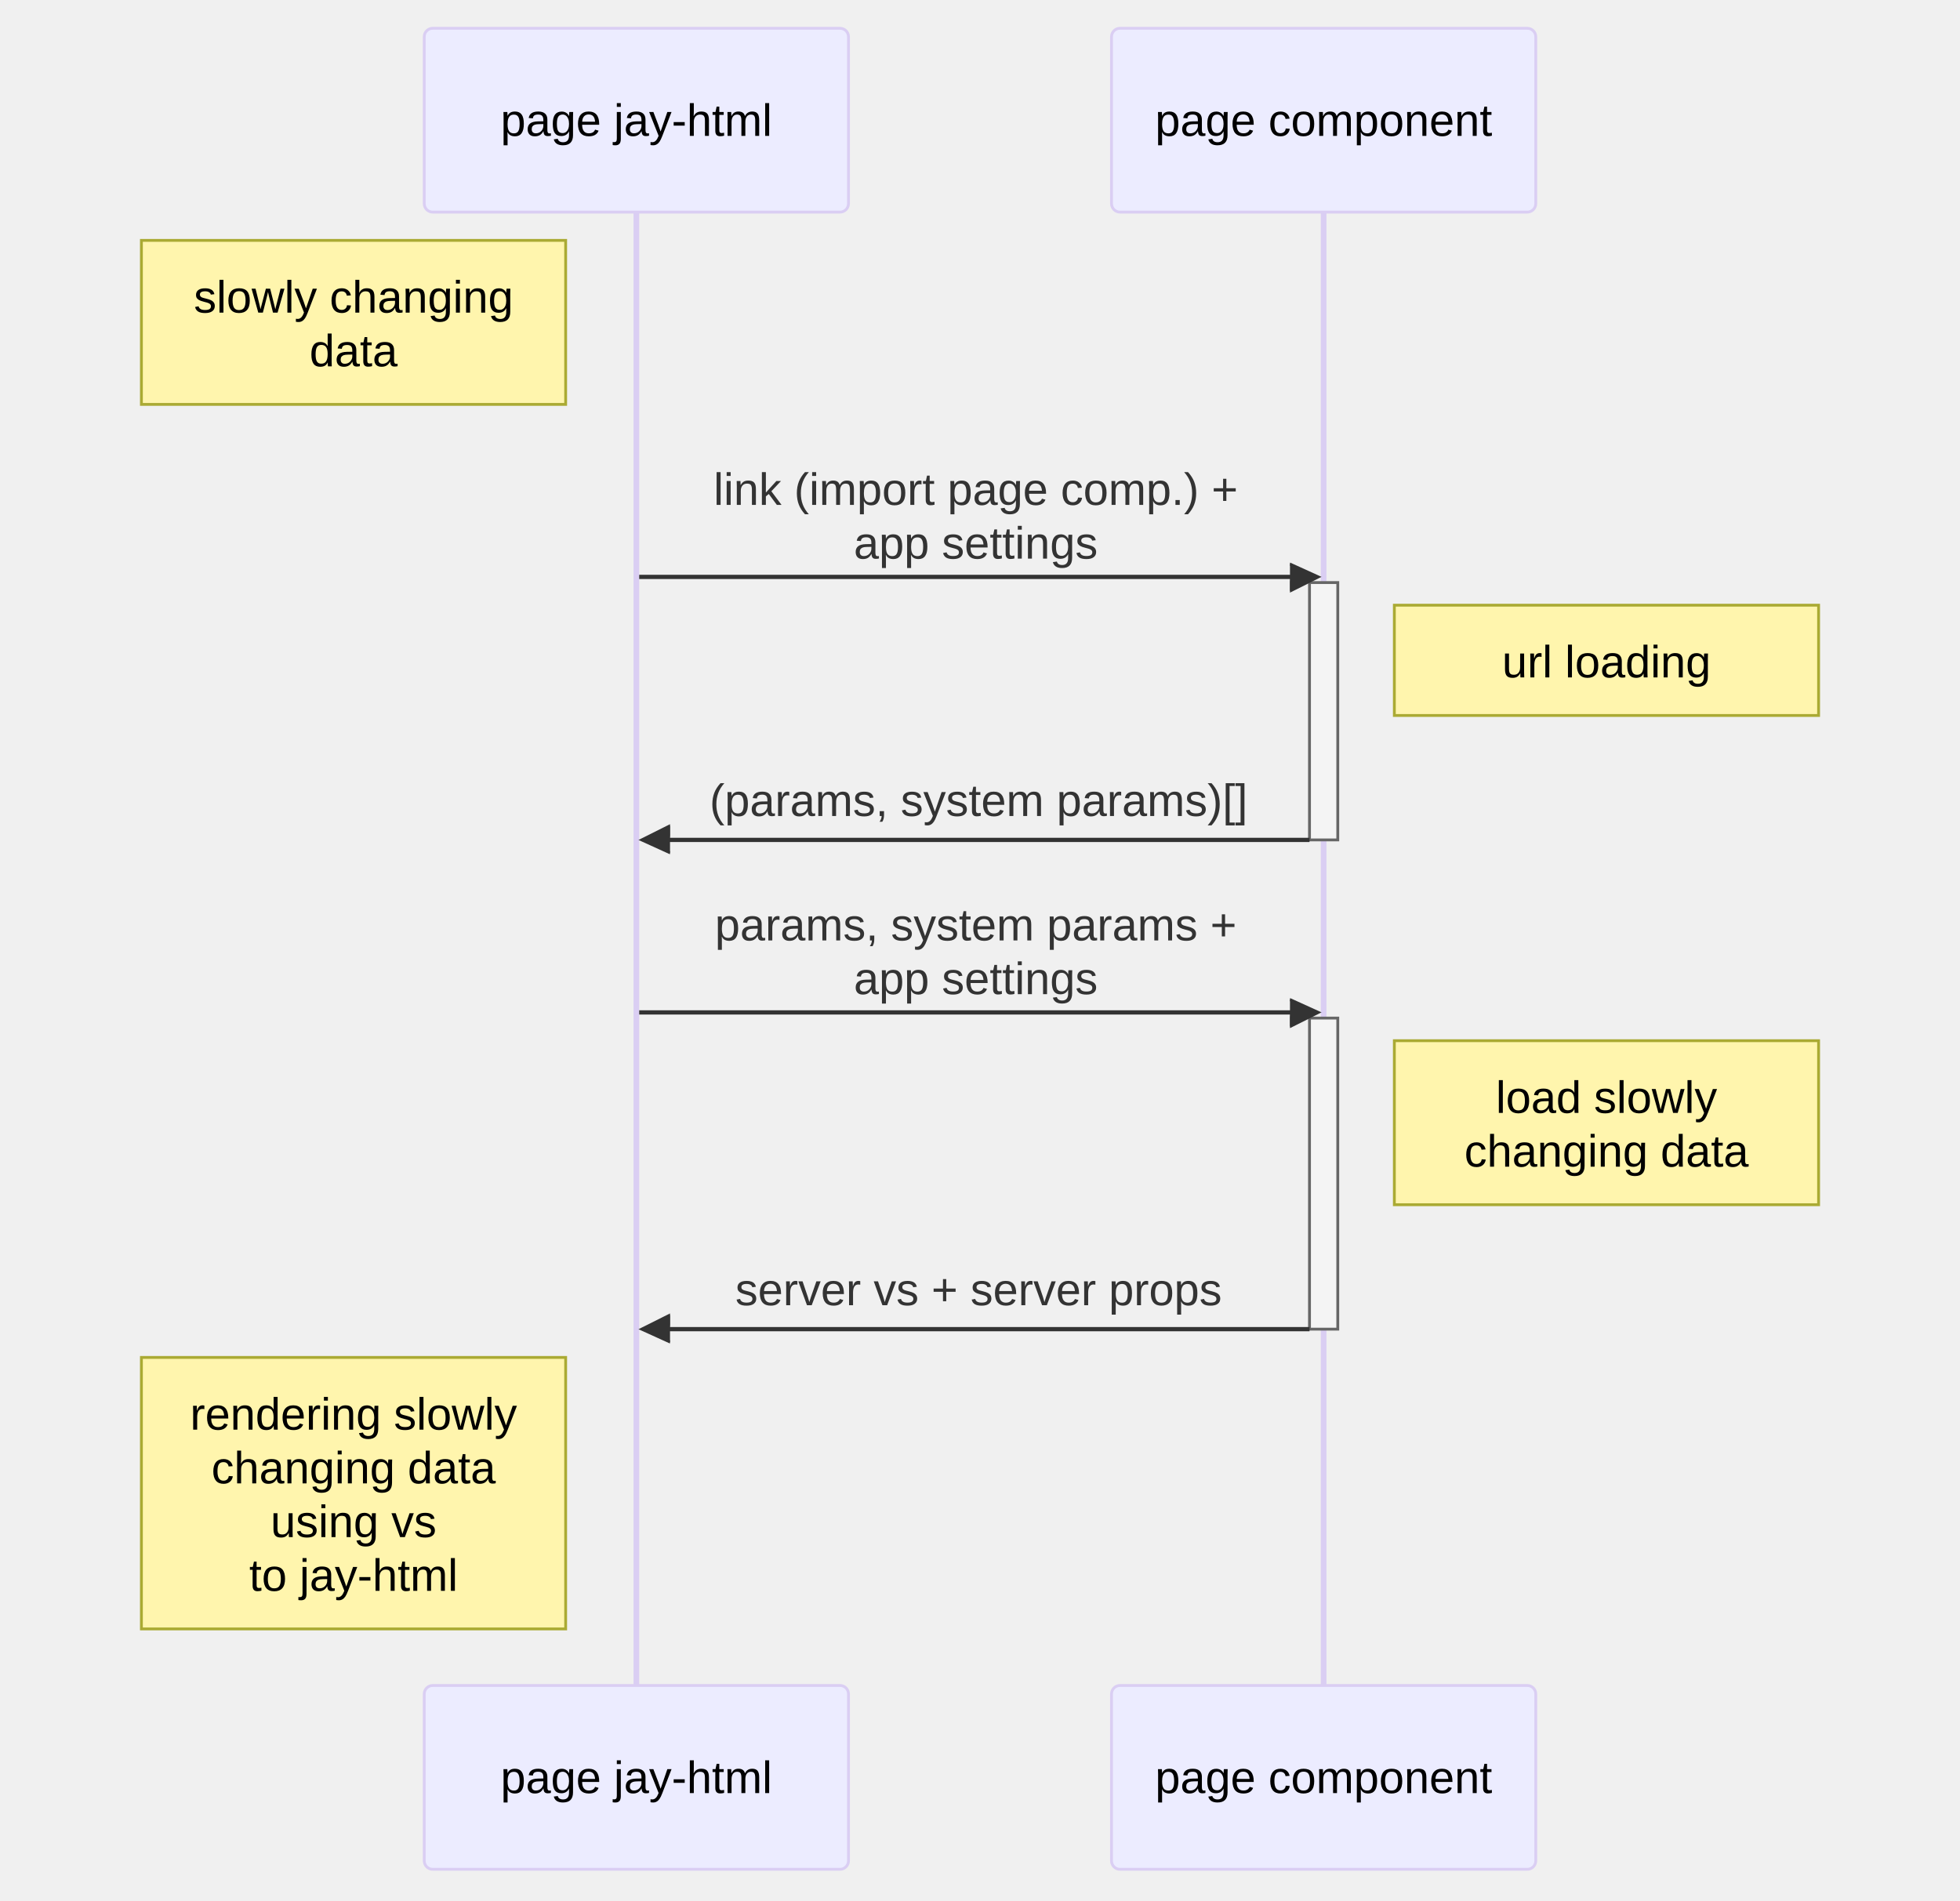
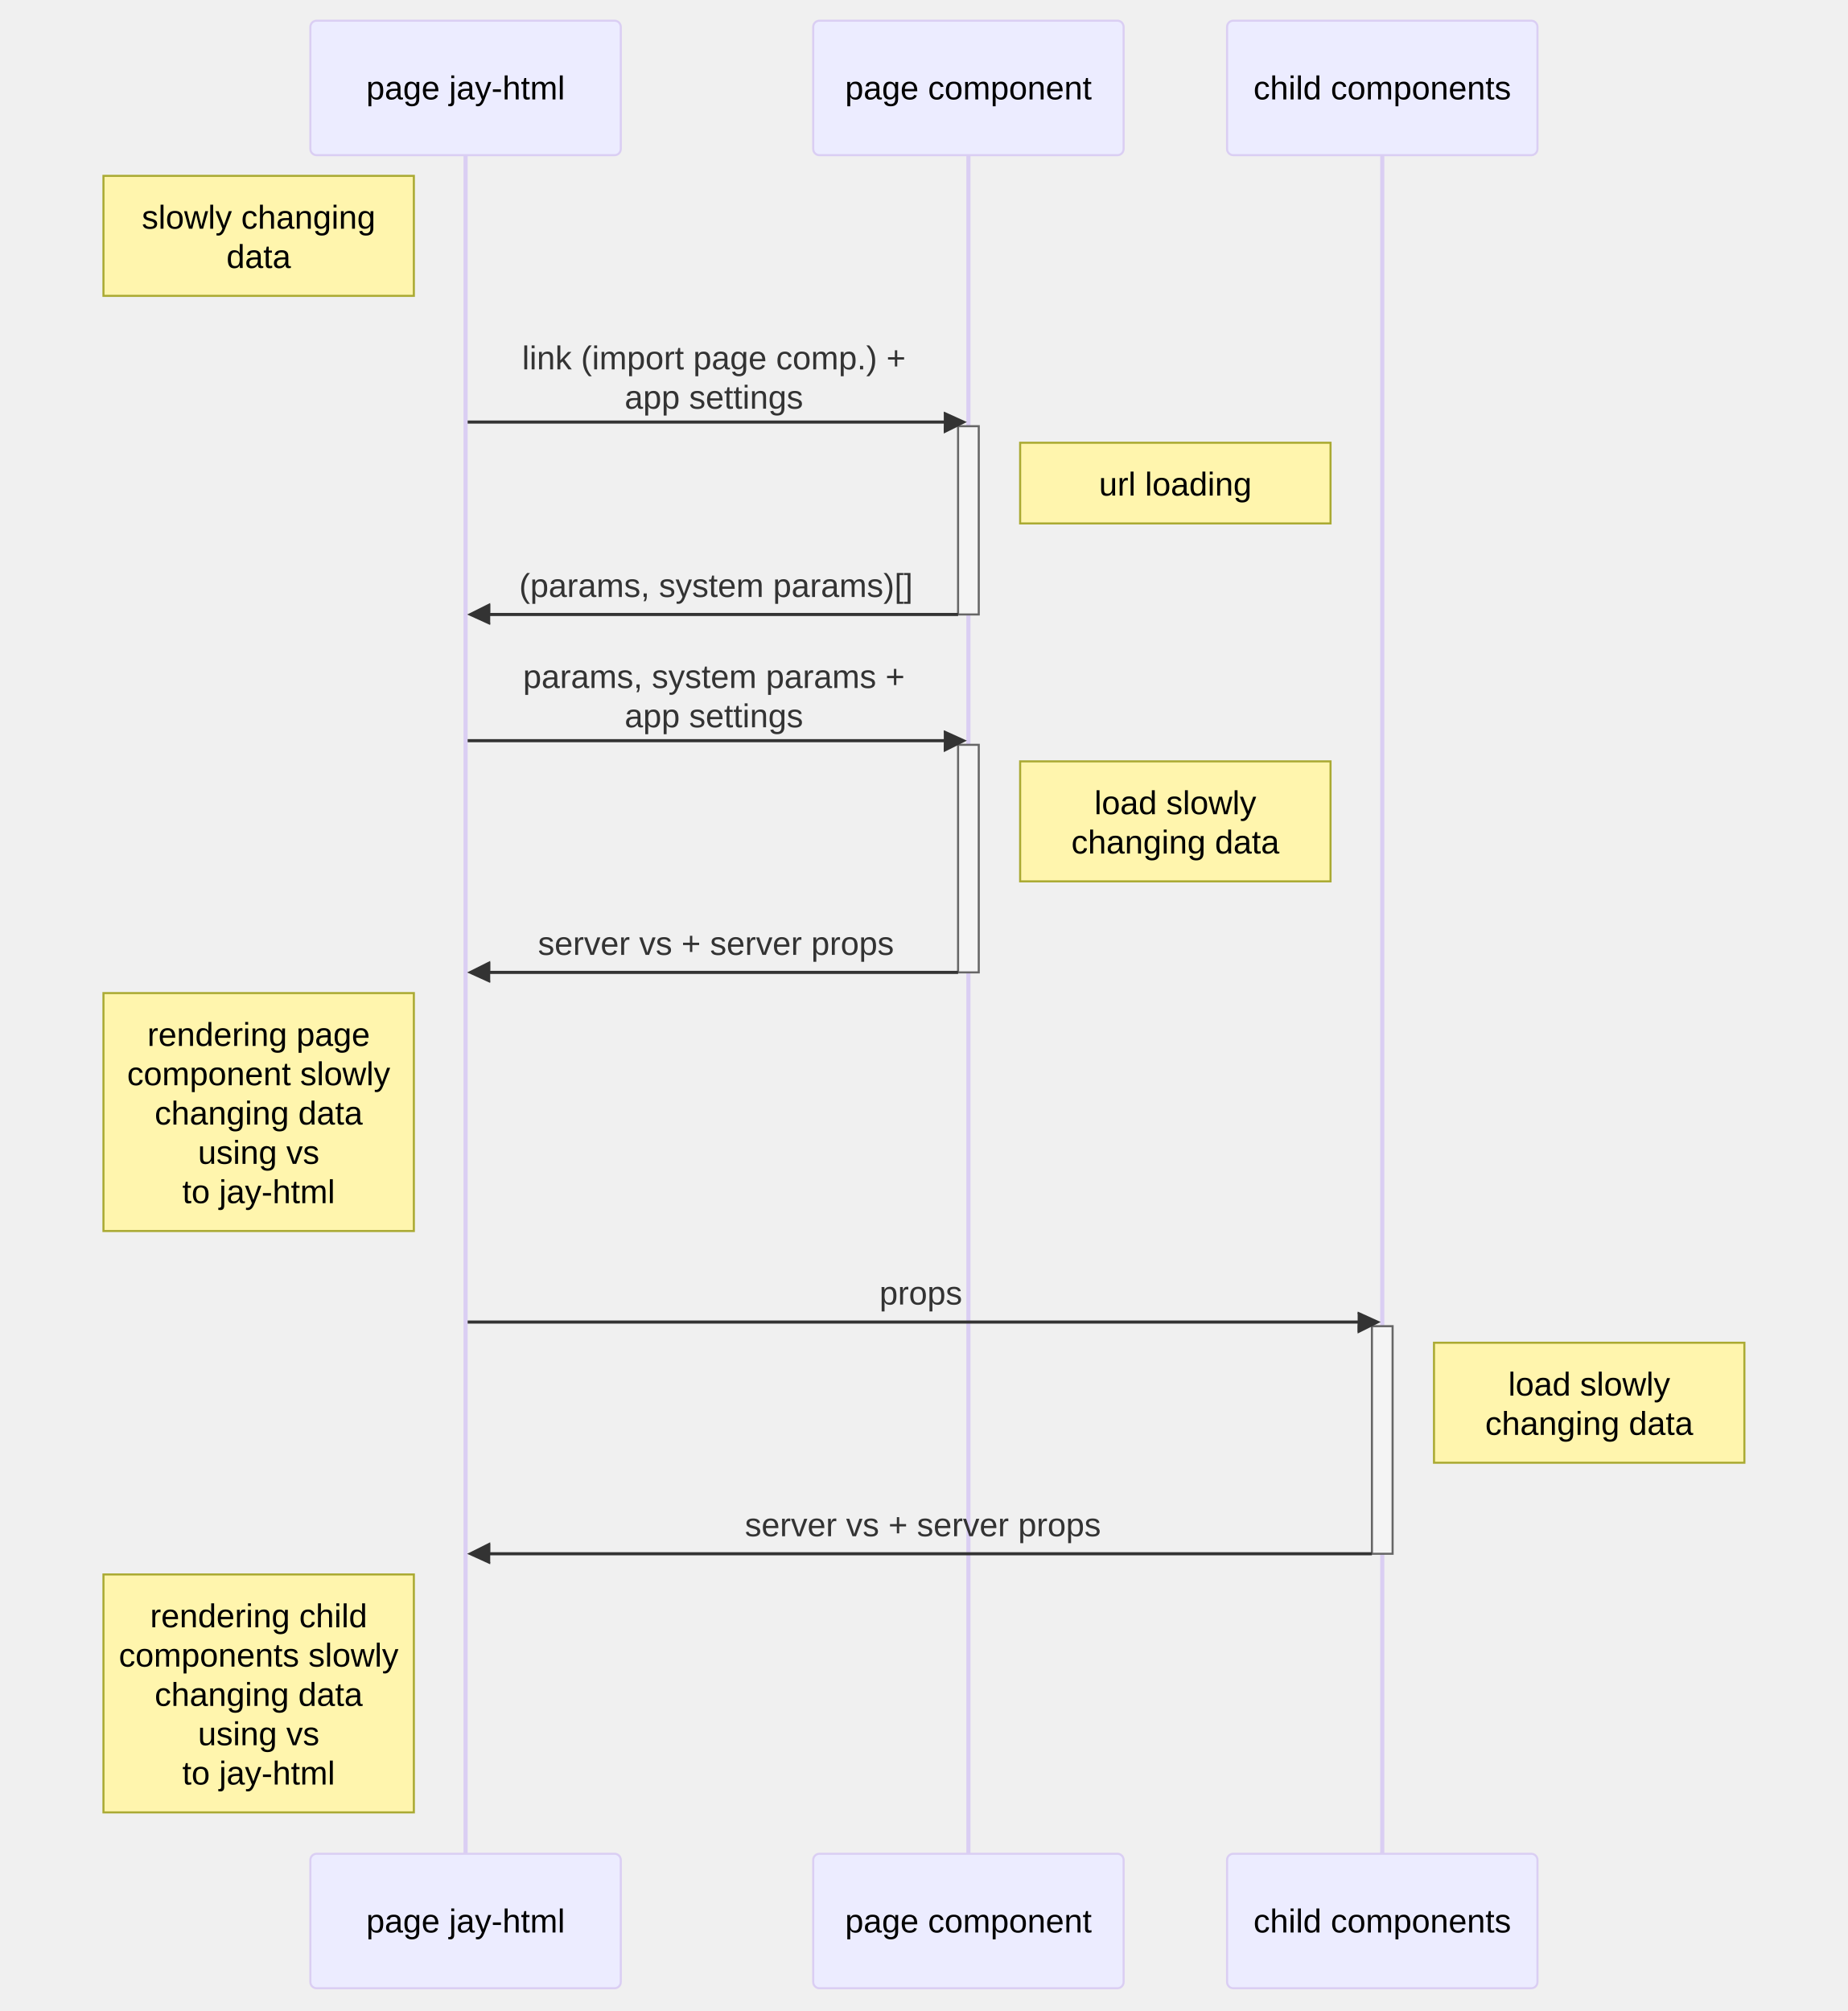
- <svg xmlns="http://www.w3.org/2000/svg" aria-roledescription="sequence" role="graphics-document document" viewBox="-150 -10 693 672" style="max-width: 693px; background-color: white;" width="100%" id="my-svg">
+ <svg xmlns="http://www.w3.org/2000/svg" aria-roledescription="sequence" role="graphics-document document" viewBox="-150 -10 893 972" style="max-width: 893px; background-color: white;" width="100%" id="my-svg">
  <g>
-     <rect class="actor actor-bottom" ry="3" rx="3" name="comp" height="65" width="150" stroke="#666" fill="#eaeaea" y="586" x="243" />
-     <text style="text-anchor: middle; font-size: 16px; font-weight: 400;" class="actor actor-box" alignment-baseline="central" dominant-baseline="central" y="618.5" x="318">
+     <rect class="actor actor-bottom" ry="3" rx="3" name="child" height="65" width="150" stroke="#666" fill="#eaeaea" y="886" x="443" />
+     <text style="text-anchor: middle; font-size: 16px; font-weight: 400;" class="actor actor-box" alignment-baseline="central" dominant-baseline="central" y="918.5" x="518">
+       <tspan dy="0" x="518">child components</tspan>
+     </text>
+   </g>
+   <g>
+     <rect class="actor actor-bottom" ry="3" rx="3" name="comp" height="65" width="150" stroke="#666" fill="#eaeaea" y="886" x="243" />
+     <text style="text-anchor: middle; font-size: 16px; font-weight: 400;" class="actor actor-box" alignment-baseline="central" dominant-baseline="central" y="918.5" x="318">
      <tspan dy="0" x="318">page component</tspan>
    </text>
  </g>
  <g>
-     <rect class="actor actor-bottom" ry="3" rx="3" name="page" height="65" width="150" stroke="#666" fill="#eaeaea" y="586" x="0" />
-     <text style="text-anchor: middle; font-size: 16px; font-weight: 400;" class="actor actor-box" alignment-baseline="central" dominant-baseline="central" y="618.5" x="75">
+     <rect class="actor actor-bottom" ry="3" rx="3" name="page" height="65" width="150" stroke="#666" fill="#eaeaea" y="886" x="0" />
+     <text style="text-anchor: middle; font-size: 16px; font-weight: 400;" class="actor actor-box" alignment-baseline="central" dominant-baseline="central" y="918.5" x="75">
      <tspan dy="0" x="75">page jay-html</tspan>
    </text>
  </g>
  <g>
-     <line name="comp" stroke="#999" stroke-width="0.5px" class="actor-line 200" y2="586" x2="318" y1="65" x1="318" id="actor1" />
+     <line name="child" stroke="#999" stroke-width="0.5px" class="actor-line 200" y2="886" x2="518" y1="65" x1="518" id="actor2" />
+     <g id="root-2">
+       <rect class="actor actor-top" ry="3" rx="3" name="child" height="65" width="150" stroke="#666" fill="#eaeaea" y="0" x="443" />
+       <text style="text-anchor: middle; font-size: 16px; font-weight: 400;" class="actor actor-box" alignment-baseline="central" dominant-baseline="central" y="32.5" x="518">
+         <tspan dy="0" x="518">child components</tspan>
+       </text>
+     </g>
+   </g>
+   <g>
+     <line name="comp" stroke="#999" stroke-width="0.5px" class="actor-line 200" y2="886" x2="318" y1="65" x1="318" id="actor1" />
    <g id="root-1">
      <rect class="actor actor-top" ry="3" rx="3" name="comp" height="65" width="150" stroke="#666" fill="#eaeaea" y="0" x="243" />
      <text style="text-anchor: middle; font-size: 16px; font-weight: 400;" class="actor actor-box" alignment-baseline="central" dominant-baseline="central" y="32.5" x="318">
        <tspan dy="0" x="318">page component</tspan>
      </text>
    </g>
  </g>
  <g>
-     <line name="page" stroke="#999" stroke-width="0.5px" class="actor-line 200" y2="586" x2="75" y1="65" x1="75" id="actor0" />
+     <line name="page" stroke="#999" stroke-width="0.5px" class="actor-line 200" y2="886" x2="75" y1="65" x1="75" id="actor0" />
    <g id="root-0">
      <rect class="actor actor-top" ry="3" rx="3" name="page" height="65" width="150" stroke="#666" fill="#eaeaea" y="0" x="0" />
      <text style="text-anchor: middle; font-size: 16px; font-weight: 400;" class="actor actor-box" alignment-baseline="central" dominant-baseline="central" y="32.5" x="75">
        <tspan dy="0" x="75">page jay-html</tspan>
      </text>
    </g>
  </g>
  <style>#my-svg{font-family:"trebuchet ms",verdana,arial,sans-serif;font-size:16px;fill:#333;}#my-svg .error-icon{fill:#552222;}#my-svg .error-text{fill:#552222;stroke:#552222;}#my-svg .edge-thickness-normal{stroke-width:1px;}#my-svg .edge-thickness-thick{stroke-width:3.5px;}#my-svg .edge-pattern-solid{stroke-dasharray:0;}#my-svg .edge-thickness-invisible{stroke-width:0;fill:none;}#my-svg .edge-pattern-dashed{stroke-dasharray:3;}#my-svg .edge-pattern-dotted{stroke-dasharray:2;}#my-svg .marker{fill:#333333;stroke:#333333;}#my-svg .marker.cross{stroke:#333333;}#my-svg svg{font-family:"trebuchet ms",verdana,arial,sans-serif;font-size:16px;}#my-svg p{margin:0;}#my-svg .actor{stroke:hsl(259.626, 59.777%, 87.902%);fill:#ECECFF;}#my-svg text.actor&gt;tspan{fill:black;stroke:none;}#my-svg .actor-line{stroke:hsl(259.626, 59.777%, 87.902%);}#my-svg .messageLine0{stroke-width:1.5;stroke-dasharray:none;stroke:#333;}#my-svg .messageLine1{stroke-width:1.5;stroke-dasharray:2,2;stroke:#333;}#my-svg #arrowhead path{fill:#333;stroke:#333;}#my-svg .sequenceNumber{fill:white;}#my-svg #sequencenumber{fill:#333;}#my-svg #crosshead path{fill:#333;stroke:#333;}#my-svg .messageText{fill:#333;stroke:none;}#my-svg .labelBox{stroke:hsl(259.626, 59.777%, 87.902%);fill:#ECECFF;}#my-svg .labelText,#my-svg .labelText&gt;tspan{fill:black;stroke:none;}#my-svg .loopText,#my-svg .loopText&gt;tspan{fill:black;stroke:none;}#my-svg .loopLine{stroke-width:2px;stroke-dasharray:2,2;stroke:hsl(259.626, 59.777%, 87.902%);fill:hsl(259.626, 59.777%, 87.902%);}#my-svg .note{stroke:#aaaa33;fill:#fff5ad;}#my-svg .noteText,#my-svg .noteText&gt;tspan{fill:black;stroke:none;}#my-svg .activation0{fill:#f4f4f4;stroke:#666;}#my-svg .activation1{fill:#f4f4f4;stroke:#666;}#my-svg .activation2{fill:#f4f4f4;stroke:#666;}#my-svg .actorPopupMenu{position:absolute;}#my-svg .actorPopupMenuPanel{position:absolute;fill:#ECECFF;box-shadow:0px 8px 16px 0px rgba(0,0,0,0.2);filter:drop-shadow(3px 5px 2px rgb(0 0 0 / 0.4));}#my-svg .actor-man line{stroke:hsl(259.626, 59.777%, 87.902%);fill:#ECECFF;}#my-svg .actor-man circle,#my-svg line{stroke:hsl(259.626, 59.777%, 87.902%);fill:#ECECFF;stroke-width:2px;}#my-svg :root{--mermaid-font-family:"trebuchet ms",verdana,arial,sans-serif;}</style>
  <g />
  <defs>
    <symbol height="24" width="24" id="computer">
      <path d="M2 2v13h20v-13h-20zm18 11h-16v-9h16v9zm-10.228 6l.466-1h3.524l.467 1h-4.457zm14.228 3h-24l2-6h2.104l-1.33 4h18.45l-1.297-4h2.073l2 6zm-5-10h-14v-7h14v7z" transform="scale(.5)" />
    </symbol>
  </defs>
  <defs>
    <symbol clip-rule="evenodd" fill-rule="evenodd" id="database">
      <path d="M12.258.001l.256.004.255.005.253.008.251.01.249.012.247.015.246.016.242.019.241.02.239.023.236.024.233.027.231.028.229.031.225.032.223.034.22.036.217.038.214.04.211.041.208.043.205.045.201.046.198.048.194.05.191.051.187.053.183.054.18.056.175.057.172.059.168.06.163.061.16.063.155.064.15.066.074.033.073.033.071.034.07.034.069.035.068.035.067.035.066.035.064.036.064.036.062.036.06.036.06.037.058.037.058.037.055.038.055.038.053.038.052.038.051.039.05.039.048.039.047.039.045.04.044.04.043.04.041.04.04.041.039.041.037.041.036.041.034.041.033.042.032.042.03.042.029.042.027.042.026.043.024.043.023.043.021.043.02.043.018.044.017.043.015.044.013.044.012.044.011.045.009.044.007.045.006.045.004.045.002.045.001.045v17l-.001.045-.002.045-.004.045-.006.045-.007.045-.009.044-.011.045-.012.044-.013.044-.015.044-.017.043-.018.044-.02.043-.021.043-.023.043-.024.043-.026.043-.027.042-.029.042-.03.042-.032.042-.033.042-.034.041-.036.041-.037.041-.039.041-.04.041-.041.04-.043.04-.044.04-.045.04-.047.039-.048.039-.05.039-.051.039-.052.038-.053.038-.055.038-.055.038-.058.037-.058.037-.06.037-.06.036-.062.036-.064.036-.064.036-.066.035-.067.035-.068.035-.069.035-.07.034-.071.034-.073.033-.074.033-.15.066-.155.064-.16.063-.163.061-.168.06-.172.059-.175.057-.18.056-.183.054-.187.053-.191.051-.194.05-.198.048-.201.046-.205.045-.208.043-.211.041-.214.04-.217.038-.22.036-.223.034-.225.032-.229.031-.231.028-.233.027-.236.024-.239.023-.241.02-.242.019-.246.016-.247.015-.249.012-.251.01-.253.008-.255.005-.256.004-.258.001-.258-.001-.256-.004-.255-.005-.253-.008-.251-.01-.249-.012-.247-.015-.245-.016-.243-.019-.241-.02-.238-.023-.236-.024-.234-.027-.231-.028-.228-.031-.226-.032-.223-.034-.22-.036-.217-.038-.214-.04-.211-.041-.208-.043-.204-.045-.201-.046-.198-.048-.195-.05-.19-.051-.187-.053-.184-.054-.179-.056-.176-.057-.172-.059-.167-.06-.164-.061-.159-.063-.155-.064-.151-.066-.074-.033-.072-.033-.072-.034-.07-.034-.069-.035-.068-.035-.067-.035-.066-.035-.064-.036-.063-.036-.062-.036-.061-.036-.06-.037-.058-.037-.057-.037-.056-.038-.055-.038-.053-.038-.052-.038-.051-.039-.049-.039-.049-.039-.046-.039-.046-.04-.044-.04-.043-.04-.041-.04-.04-.041-.039-.041-.037-.041-.036-.041-.034-.041-.033-.042-.032-.042-.03-.042-.029-.042-.027-.042-.026-.043-.024-.043-.023-.043-.021-.043-.02-.043-.018-.044-.017-.043-.015-.044-.013-.044-.012-.044-.011-.045-.009-.044-.007-.045-.006-.045-.004-.045-.002-.045-.001-.045v-17l.001-.045.002-.045.004-.045.006-.045.007-.045.009-.044.011-.045.012-.044.013-.044.015-.044.017-.043.018-.044.02-.043.021-.043.023-.043.024-.043.026-.043.027-.042.029-.042.03-.042.032-.042.033-.042.034-.041.036-.041.037-.041.039-.041.04-.041.041-.04.043-.04.044-.04.046-.04.046-.039.049-.039.049-.039.051-.039.052-.038.053-.038.055-.038.056-.038.057-.037.058-.037.06-.037.061-.036.062-.036.063-.036.064-.036.066-.035.067-.035.068-.035.069-.035.07-.034.072-.034.072-.033.074-.033.151-.066.155-.064.159-.063.164-.061.167-.06.172-.059.176-.057.179-.056.184-.054.187-.053.19-.051.195-.05.198-.048.201-.046.204-.045.208-.043.211-.041.214-.04.217-.038.22-.036.223-.034.226-.032.228-.031.231-.028.234-.027.236-.024.238-.023.241-.02.243-.019.245-.016.247-.015.249-.012.251-.01.253-.008.255-.005.256-.004.258-.001.258.001zm-9.258 20.499v.01l.001.021.003.021.004.022.005.021.006.022.007.022.009.023.01.022.011.023.012.023.013.023.015.023.016.024.017.023.018.024.019.024.021.024.022.025.023.024.024.025.052.049.056.05.061.051.066.051.07.051.075.051.079.052.084.052.088.052.092.052.097.052.102.051.105.052.11.052.114.051.119.051.123.051.127.05.131.05.135.05.139.048.144.049.147.047.152.047.155.047.16.045.163.045.167.043.171.043.176.041.178.041.183.039.187.039.19.037.194.035.197.035.202.033.204.031.209.03.212.029.216.027.219.025.222.024.226.021.23.02.233.018.236.016.24.015.243.012.246.01.249.008.253.005.256.004.259.001.26-.001.257-.004.254-.005.25-.008.247-.011.244-.012.241-.014.237-.016.233-.018.231-.021.226-.021.224-.024.22-.026.216-.027.212-.028.21-.031.205-.031.202-.034.198-.034.194-.036.191-.037.187-.039.183-.04.179-.04.175-.042.172-.043.168-.044.163-.045.16-.046.155-.046.152-.047.148-.048.143-.049.139-.049.136-.05.131-.05.126-.05.123-.051.118-.052.114-.051.11-.052.106-.052.101-.052.096-.052.092-.052.088-.053.083-.051.079-.052.074-.052.07-.051.065-.051.06-.051.056-.05.051-.05.023-.024.023-.025.021-.024.02-.024.019-.024.018-.024.017-.024.015-.023.014-.024.013-.023.012-.023.01-.023.01-.022.008-.022.006-.022.006-.022.004-.022.004-.021.001-.021.001-.021v-4.127l-.077.055-.08.053-.083.054-.085.053-.087.052-.09.052-.093.051-.095.05-.097.05-.1.049-.102.049-.105.048-.106.047-.109.047-.111.046-.114.045-.115.045-.118.044-.12.043-.122.042-.124.042-.126.041-.128.04-.13.04-.132.038-.134.038-.135.037-.138.037-.139.035-.142.035-.143.034-.144.033-.147.032-.148.031-.15.03-.151.03-.153.029-.154.027-.156.027-.158.026-.159.025-.161.024-.162.023-.163.022-.165.021-.166.02-.167.019-.169.018-.169.017-.171.016-.173.015-.173.014-.175.013-.175.012-.177.011-.178.01-.179.008-.179.008-.181.006-.182.005-.182.004-.184.003-.184.002h-.37l-.184-.002-.184-.003-.182-.004-.182-.005-.181-.006-.179-.008-.179-.008-.178-.01-.176-.011-.176-.012-.175-.013-.173-.014-.172-.015-.171-.016-.17-.017-.169-.018-.167-.019-.166-.02-.165-.021-.163-.022-.162-.023-.161-.024-.159-.025-.157-.026-.156-.027-.155-.027-.153-.029-.151-.03-.15-.03-.148-.031-.146-.032-.145-.033-.143-.034-.141-.035-.14-.035-.137-.037-.136-.037-.134-.038-.132-.038-.13-.04-.128-.04-.126-.041-.124-.042-.122-.042-.12-.044-.117-.043-.116-.045-.113-.045-.112-.046-.109-.047-.106-.047-.105-.048-.102-.049-.1-.049-.097-.05-.095-.05-.093-.052-.09-.051-.087-.052-.085-.053-.083-.054-.08-.054-.077-.054v4.127zm0-5.654v.011l.001.021.003.021.004.021.005.022.006.022.007.022.009.022.01.022.011.023.012.023.013.023.015.024.016.023.017.024.018.024.019.024.021.024.022.024.023.025.024.024.052.05.056.05.061.05.066.051.07.051.075.052.079.051.084.052.088.052.092.052.097.052.102.052.105.052.11.051.114.051.119.052.123.05.127.051.131.05.135.049.139.049.144.048.147.048.152.047.155.046.16.045.163.045.167.044.171.042.176.042.178.04.183.04.187.038.19.037.194.036.197.034.202.033.204.032.209.03.212.028.216.027.219.025.222.024.226.022.23.02.233.018.236.016.24.014.243.012.246.01.249.008.253.006.256.003.259.001.26-.001.257-.003.254-.006.25-.008.247-.01.244-.012.241-.015.237-.016.233-.018.231-.02.226-.022.224-.024.22-.025.216-.027.212-.029.21-.03.205-.032.202-.033.198-.035.194-.036.191-.037.187-.039.183-.039.179-.041.175-.042.172-.043.168-.044.163-.045.16-.045.155-.047.152-.047.148-.048.143-.048.139-.05.136-.049.131-.05.126-.051.123-.051.118-.051.114-.052.11-.052.106-.052.101-.052.096-.052.092-.052.088-.052.083-.052.079-.052.074-.051.07-.052.065-.051.06-.05.056-.051.051-.049.023-.025.023-.024.021-.025.02-.024.019-.024.018-.024.017-.024.015-.023.014-.023.013-.024.012-.022.01-.023.01-.023.008-.022.006-.022.006-.022.004-.021.004-.022.001-.021.001-.021v-4.139l-.077.054-.08.054-.083.054-.085.052-.087.053-.09.051-.093.051-.095.051-.097.05-.1.049-.102.049-.105.048-.106.047-.109.047-.111.046-.114.045-.115.044-.118.044-.12.044-.122.042-.124.042-.126.041-.128.04-.13.039-.132.039-.134.038-.135.037-.138.036-.139.036-.142.035-.143.033-.144.033-.147.033-.148.031-.15.03-.151.03-.153.028-.154.028-.156.027-.158.026-.159.025-.161.024-.162.023-.163.022-.165.021-.166.02-.167.019-.169.018-.169.017-.171.016-.173.015-.173.014-.175.013-.175.012-.177.011-.178.009-.179.009-.179.007-.181.007-.182.005-.182.004-.184.003-.184.002h-.37l-.184-.002-.184-.003-.182-.004-.182-.005-.181-.007-.179-.007-.179-.009-.178-.009-.176-.011-.176-.012-.175-.013-.173-.014-.172-.015-.171-.016-.17-.017-.169-.018-.167-.019-.166-.02-.165-.021-.163-.022-.162-.023-.161-.024-.159-.025-.157-.026-.156-.027-.155-.028-.153-.028-.151-.03-.15-.03-.148-.031-.146-.033-.145-.033-.143-.033-.141-.035-.14-.036-.137-.036-.136-.037-.134-.038-.132-.039-.13-.039-.128-.04-.126-.041-.124-.042-.122-.043-.12-.043-.117-.044-.116-.044-.113-.046-.112-.046-.109-.046-.106-.047-.105-.048-.102-.049-.1-.049-.097-.05-.095-.051-.093-.051-.09-.051-.087-.053-.085-.052-.083-.054-.08-.054-.077-.054v4.139zm0-5.666v.011l.001.02.003.022.004.021.005.022.006.021.007.022.009.023.01.022.011.023.012.023.013.023.015.023.016.024.017.024.018.023.019.024.021.025.022.024.023.024.024.025.052.05.056.05.061.05.066.051.07.051.075.052.079.051.084.052.088.052.092.052.097.052.102.052.105.051.11.052.114.051.119.051.123.051.127.05.131.05.135.05.139.049.144.048.147.048.152.047.155.046.16.045.163.045.167.043.171.043.176.042.178.04.183.04.187.038.19.037.194.036.197.034.202.033.204.032.209.03.212.028.216.027.219.025.222.024.226.021.23.02.233.018.236.017.24.014.243.012.246.01.249.008.253.006.256.003.259.001.26-.001.257-.003.254-.006.25-.008.247-.01.244-.013.241-.014.237-.016.233-.018.231-.02.226-.022.224-.024.22-.025.216-.027.212-.029.21-.03.205-.032.202-.033.198-.035.194-.036.191-.037.187-.039.183-.039.179-.041.175-.042.172-.043.168-.044.163-.045.16-.045.155-.047.152-.047.148-.048.143-.049.139-.049.136-.049.131-.051.126-.05.123-.051.118-.052.114-.051.11-.052.106-.052.101-.052.096-.052.092-.052.088-.052.083-.052.079-.052.074-.052.07-.051.065-.051.06-.051.056-.05.051-.049.023-.025.023-.025.021-.024.02-.024.019-.024.018-.024.017-.024.015-.023.014-.024.013-.023.012-.023.01-.022.01-.023.008-.022.006-.022.006-.022.004-.022.004-.021.001-.021.001-.021v-4.153l-.077.054-.08.054-.083.053-.085.053-.087.053-.09.051-.093.051-.095.051-.097.05-.1.049-.102.048-.105.048-.106.048-.109.046-.111.046-.114.046-.115.044-.118.044-.12.043-.122.043-.124.042-.126.041-.128.04-.13.039-.132.039-.134.038-.135.037-.138.036-.139.036-.142.034-.143.034-.144.033-.147.032-.148.032-.15.03-.151.03-.153.028-.154.028-.156.027-.158.026-.159.024-.161.024-.162.023-.163.023-.165.021-.166.02-.167.019-.169.018-.169.017-.171.016-.173.015-.173.014-.175.013-.175.012-.177.01-.178.01-.179.009-.179.007-.181.006-.182.006-.182.004-.184.003-.184.001-.185.001-.185-.001-.184-.001-.184-.003-.182-.004-.182-.006-.181-.006-.179-.007-.179-.009-.178-.01-.176-.01-.176-.012-.175-.013-.173-.014-.172-.015-.171-.016-.17-.017-.169-.018-.167-.019-.166-.02-.165-.021-.163-.023-.162-.023-.161-.024-.159-.024-.157-.026-.156-.027-.155-.028-.153-.028-.151-.03-.15-.03-.148-.032-.146-.032-.145-.033-.143-.034-.141-.034-.14-.036-.137-.036-.136-.037-.134-.038-.132-.039-.13-.039-.128-.041-.126-.041-.124-.041-.122-.043-.12-.043-.117-.044-.116-.044-.113-.046-.112-.046-.109-.046-.106-.048-.105-.048-.102-.048-.1-.05-.097-.049-.095-.051-.093-.051-.09-.052-.087-.052-.085-.053-.083-.053-.08-.054-.077-.054v4.153zm8.74-8.179l-.257.004-.254.005-.25.008-.247.011-.244.012-.241.014-.237.016-.233.018-.231.021-.226.022-.224.023-.22.026-.216.027-.212.028-.21.031-.205.032-.202.033-.198.034-.194.036-.191.038-.187.038-.183.04-.179.041-.175.042-.172.043-.168.043-.163.045-.16.046-.155.046-.152.048-.148.048-.143.048-.139.049-.136.05-.131.05-.126.051-.123.051-.118.051-.114.052-.11.052-.106.052-.101.052-.096.052-.092.052-.088.052-.083.052-.079.052-.074.051-.07.052-.065.051-.06.05-.056.05-.051.05-.023.025-.023.024-.021.024-.02.025-.019.024-.018.024-.017.023-.015.024-.014.023-.013.023-.012.023-.01.023-.01.022-.008.022-.006.023-.006.021-.004.022-.004.021-.001.021-.001.021.001.021.001.021.004.021.004.022.006.021.006.023.008.022.01.022.01.023.012.023.013.023.014.023.015.024.017.023.018.024.019.024.02.025.021.024.023.024.023.025.051.05.056.05.06.05.065.051.07.052.074.051.079.052.083.052.088.052.092.052.096.052.101.052.106.052.11.052.114.052.118.051.123.051.126.051.131.05.136.05.139.049.143.048.148.048.152.048.155.046.16.046.163.045.168.043.172.043.175.042.179.041.183.04.187.038.191.038.194.036.198.034.202.033.205.032.21.031.212.028.216.027.22.026.224.023.226.022.231.021.233.018.237.016.241.014.244.012.247.011.25.008.254.005.257.004.26.001.26-.001.257-.004.254-.005.25-.008.247-.011.244-.012.241-.014.237-.016.233-.018.231-.021.226-.022.224-.023.22-.026.216-.027.212-.028.21-.031.205-.032.202-.033.198-.034.194-.036.191-.038.187-.038.183-.04.179-.041.175-.042.172-.043.168-.043.163-.045.16-.046.155-.046.152-.048.148-.048.143-.048.139-.049.136-.05.131-.05.126-.051.123-.051.118-.051.114-.052.11-.052.106-.052.101-.052.096-.052.092-.052.088-.052.083-.052.079-.052.074-.051.07-.052.065-.051.06-.05.056-.05.051-.05.023-.025.023-.024.021-.024.02-.025.019-.024.018-.024.017-.023.015-.024.014-.023.013-.023.012-.023.01-.023.01-.022.008-.022.006-.023.006-.021.004-.022.004-.021.001-.021.001-.021-.001-.021-.001-.021-.004-.021-.004-.022-.006-.021-.006-.023-.008-.022-.01-.022-.01-.023-.012-.023-.013-.023-.014-.023-.015-.024-.017-.023-.018-.024-.019-.024-.02-.025-.021-.024-.023-.024-.023-.025-.051-.05-.056-.05-.06-.05-.065-.051-.07-.052-.074-.051-.079-.052-.083-.052-.088-.052-.092-.052-.096-.052-.101-.052-.106-.052-.11-.052-.114-.052-.118-.051-.123-.051-.126-.051-.131-.05-.136-.05-.139-.049-.143-.048-.148-.048-.152-.048-.155-.046-.16-.046-.163-.045-.168-.043-.172-.043-.175-.042-.179-.041-.183-.04-.187-.038-.191-.038-.194-.036-.198-.034-.202-.033-.205-.032-.21-.031-.212-.028-.216-.027-.22-.026-.224-.023-.226-.022-.231-.021-.233-.018-.237-.016-.241-.014-.244-.012-.247-.011-.25-.008-.254-.005-.257-.004-.26-.001-.26.001z" transform="scale(.5)" />
    </symbol>
  </defs>
  <defs>
    <symbol height="24" width="24" id="clock">
      <path d="M12 2c5.514 0 10 4.486 10 10s-4.486 10-10 10-10-4.486-10-10 4.486-10 10-10zm0-2c-6.627 0-12 5.373-12 12s5.373 12 12 12 12-5.373 12-12-5.373-12-12-12zm5.848 12.459c.202.038.202.333.001.372-1.907.361-6.045 1.111-6.547 1.111-.719 0-1.301-.582-1.301-1.301 0-.512.77-5.447 1.125-7.445.034-.192.312-.181.343.014l.985 6.238 5.394 1.011z" transform="scale(.5)" />
    </symbol>
  </defs>
  <defs>
    <marker orient="auto-start-reverse" markerHeight="12" markerWidth="12" markerUnits="userSpaceOnUse" refY="5" refX="7.9" id="arrowhead">
      <path d="M -1 0 L 10 5 L 0 10 z" />
    </marker>
  </defs>
  <defs>
    <marker refY="4.5" refX="4" orient="auto" markerHeight="8" markerWidth="15" id="crosshead">
      <path style="stroke-dasharray: 0, 0;" d="M 1,2 L 6,7 M 6,2 L 1,7" stroke-width="1pt" stroke="#000000" fill="none" />
    </marker>
  </defs>
  <defs>
    <marker orient="auto" markerHeight="28" markerWidth="20" refY="7" refX="15.5" id="filled-head">
      <path d="M 18,7 L9,13 L14,7 L9,1 Z" />
    </marker>
  </defs>
  <defs>
    <marker orient="auto" markerHeight="40" markerWidth="60" refY="15" refX="15" id="sequencenumber">
      <circle r="6" cy="15" cx="15" />
    </marker>
  </defs>
  <g>
    <rect class="note" height="58" width="150" stroke="#666" fill="#EDF2AE" y="75" x="-100" />
    <text style="font-size: 16px; font-weight: 400;" dy="1em" class="noteText" alignment-baseline="middle" dominant-baseline="middle" text-anchor="middle" y="80" x="-25">
      <tspan x="-25">slowly changing</tspan>
    </text>
    <text style="font-size: 16px; font-weight: 400;" dy="1em" class="noteText" alignment-baseline="middle" dominant-baseline="middle" text-anchor="middle" y="99" x="-25">
      <tspan x="-25">data</tspan>
    </text>
  </g>
  <g>
    <rect class="activation0" height="91" width="10" stroke="#666" fill="#EDF2AE" y="196" x="313" />
  </g>
  <g>
    <rect class="note" height="39" width="150" stroke="#666" fill="#EDF2AE" y="204" x="343" />
    <text style="font-size: 16px; font-weight: 400;" dy="1em" class="noteText" alignment-baseline="middle" dominant-baseline="middle" text-anchor="middle" y="209" x="418">
      <tspan x="418">url loading</tspan>
    </text>
  </g>
  <g>
    <rect class="activation0" height="110" width="10" stroke="#666" fill="#EDF2AE" y="350" x="313" />
  </g>
  <g>
    <rect class="note" height="58" width="150" stroke="#666" fill="#EDF2AE" y="358" x="343" />
    <text style="font-size: 16px; font-weight: 400;" dy="1em" class="noteText" alignment-baseline="middle" dominant-baseline="middle" text-anchor="middle" y="363" x="418">
      <tspan x="418">load slowly</tspan>
    </text>
    <text style="font-size: 16px; font-weight: 400;" dy="1em" class="noteText" alignment-baseline="middle" dominant-baseline="middle" text-anchor="middle" y="382" x="418">
      <tspan x="418">changing data</tspan>
    </text>
  </g>
  <g>
-     <rect class="note" height="96" width="150" stroke="#666" fill="#EDF2AE" y="470" x="-100" />
+     <rect class="note" height="115" width="150" stroke="#666" fill="#EDF2AE" y="470" x="-100" />
    <text style="font-size: 16px; font-weight: 400;" dy="1em" class="noteText" alignment-baseline="middle" dominant-baseline="middle" text-anchor="middle" y="475" x="-25">
-       <tspan x="-25">rendering slowly</tspan>
+       <tspan x="-25">rendering page </tspan>
    </text>
    <text style="font-size: 16px; font-weight: 400;" dy="1em" class="noteText" alignment-baseline="middle" dominant-baseline="middle" text-anchor="middle" y="494" x="-25">
+       <tspan x="-25">component slowly</tspan>
+     </text>
+     <text style="font-size: 16px; font-weight: 400;" dy="1em" class="noteText" alignment-baseline="middle" dominant-baseline="middle" text-anchor="middle" y="513" x="-25">
      <tspan x="-25">changing data</tspan>
    </text>
-     <text style="font-size: 16px; font-weight: 400;" dy="1em" class="noteText" alignment-baseline="middle" dominant-baseline="middle" text-anchor="middle" y="513" x="-25">
+     <text style="font-size: 16px; font-weight: 400;" dy="1em" class="noteText" alignment-baseline="middle" dominant-baseline="middle" text-anchor="middle" y="532" x="-25">
      <tspan x="-25">using vs</tspan>
    </text>
-     <text style="font-size: 16px; font-weight: 400;" dy="1em" class="noteText" alignment-baseline="middle" dominant-baseline="middle" text-anchor="middle" y="532" x="-25">
+     <text style="font-size: 16px; font-weight: 400;" dy="1em" class="noteText" alignment-baseline="middle" dominant-baseline="middle" text-anchor="middle" y="551" x="-25">
+       <tspan x="-25">to jay-html</tspan>
+     </text>
+   </g>
+   <g>
+     <rect class="activation0" height="110" width="10" stroke="#666" fill="#EDF2AE" y="631" x="513" />
+   </g>
+   <g>
+     <rect class="note" height="58" width="150" stroke="#666" fill="#EDF2AE" y="639" x="543" />
+     <text style="font-size: 16px; font-weight: 400;" dy="1em" class="noteText" alignment-baseline="middle" dominant-baseline="middle" text-anchor="middle" y="644" x="618">
+       <tspan x="618">load slowly</tspan>
+     </text>
+     <text style="font-size: 16px; font-weight: 400;" dy="1em" class="noteText" alignment-baseline="middle" dominant-baseline="middle" text-anchor="middle" y="663" x="618">
+       <tspan x="618">changing data</tspan>
+     </text>
+   </g>
+   <g>
+     <rect class="note" height="115" width="150" stroke="#666" fill="#EDF2AE" y="751" x="-100" />
+     <text style="font-size: 16px; font-weight: 400;" dy="1em" class="noteText" alignment-baseline="middle" dominant-baseline="middle" text-anchor="middle" y="756" x="-25">
+       <tspan x="-25">rendering child </tspan>
+     </text>
+     <text style="font-size: 16px; font-weight: 400;" dy="1em" class="noteText" alignment-baseline="middle" dominant-baseline="middle" text-anchor="middle" y="775" x="-25">
+       <tspan x="-25">components slowly</tspan>
+     </text>
+     <text style="font-size: 16px; font-weight: 400;" dy="1em" class="noteText" alignment-baseline="middle" dominant-baseline="middle" text-anchor="middle" y="794" x="-25">
+       <tspan x="-25">changing data</tspan>
+     </text>
+     <text style="font-size: 16px; font-weight: 400;" dy="1em" class="noteText" alignment-baseline="middle" dominant-baseline="middle" text-anchor="middle" y="813" x="-25">
+       <tspan x="-25">using vs</tspan>
+     </text>
+     <text style="font-size: 16px; font-weight: 400;" dy="1em" class="noteText" alignment-baseline="middle" dominant-baseline="middle" text-anchor="middle" y="832" x="-25">
      <tspan x="-25">to jay-html</tspan>
    </text>
  </g>
  <text style="font-size: 16px; font-weight: 400;" dy="1em" class="messageText" alignment-baseline="middle" dominant-baseline="middle" text-anchor="middle" y="148" x="195">link (import page comp.) +</text>
  <text style="font-size: 16px; font-weight: 400;" dy="1em" class="messageText" alignment-baseline="middle" dominant-baseline="middle" text-anchor="middle" y="167" x="195"> app settings</text>
  <line style="fill: none;" marker-end="url(#arrowhead)" stroke="none" stroke-width="2" class="messageLine0" y2="194" x2="314" y1="194" x1="76" />
  <text style="font-size: 16px; font-weight: 400;" dy="1em" class="messageText" alignment-baseline="middle" dominant-baseline="middle" text-anchor="middle" y="258" x="196">(params, system params)[]</text>
  <line style="fill: none;" marker-end="url(#arrowhead)" stroke="none" stroke-width="2" class="messageLine0" y2="287" x2="79" y1="287" x1="313" />
  <text style="font-size: 16px; font-weight: 400;" dy="1em" class="messageText" alignment-baseline="middle" dominant-baseline="middle" text-anchor="middle" y="302" x="195">params, system params + </text>
  <text style="font-size: 16px; font-weight: 400;" dy="1em" class="messageText" alignment-baseline="middle" dominant-baseline="middle" text-anchor="middle" y="321" x="195">app settings</text>
  <line style="fill: none;" marker-end="url(#arrowhead)" stroke="none" stroke-width="2" class="messageLine0" y2="348" x2="314" y1="348" x1="76" />
  <text style="font-size: 16px; font-weight: 400;" dy="1em" class="messageText" alignment-baseline="middle" dominant-baseline="middle" text-anchor="middle" y="431" x="196">server vs + server props</text>
  <line style="fill: none;" marker-end="url(#arrowhead)" stroke="none" stroke-width="2" class="messageLine0" y2="460" x2="79" y1="460" x1="313" />
+   <text style="font-size: 16px; font-weight: 400;" dy="1em" class="messageText" alignment-baseline="middle" dominant-baseline="middle" text-anchor="middle" y="600" x="295">props</text>
+   <line style="fill: none;" marker-end="url(#arrowhead)" stroke="none" stroke-width="2" class="messageLine0" y2="629" x2="514" y1="629" x1="76" />
+   <text style="font-size: 16px; font-weight: 400;" dy="1em" class="messageText" alignment-baseline="middle" dominant-baseline="middle" text-anchor="middle" y="712" x="296">server vs + server props</text>
+   <line style="fill: none;" marker-end="url(#arrowhead)" stroke="none" stroke-width="2" class="messageLine0" y2="741" x2="79" y1="741" x1="513" />
</svg>
